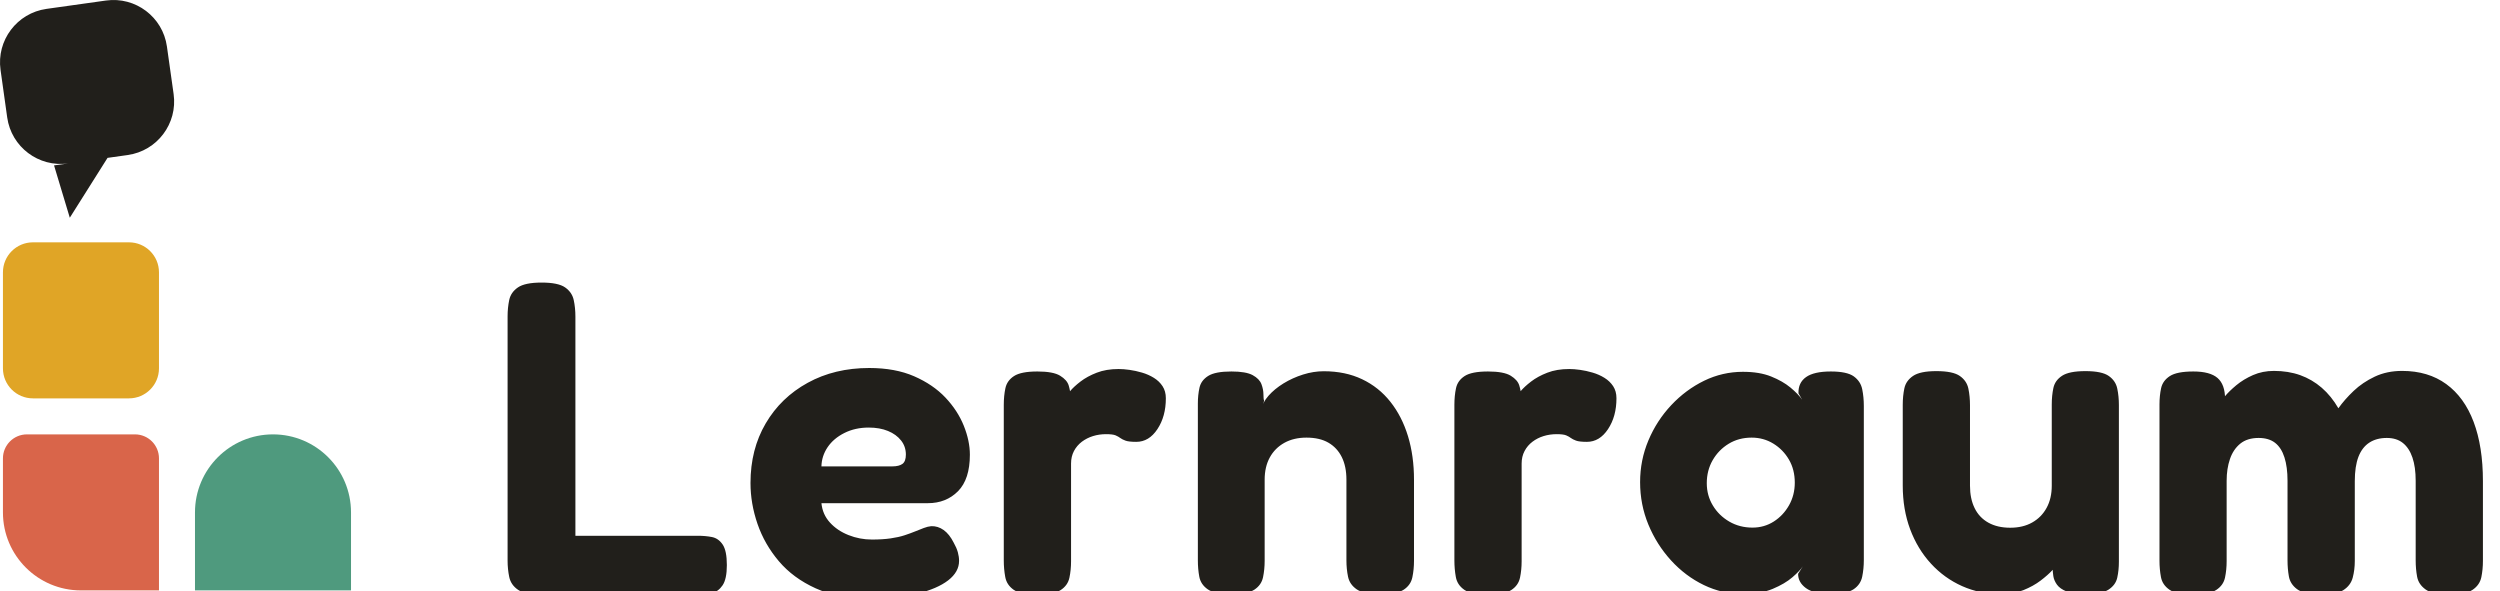
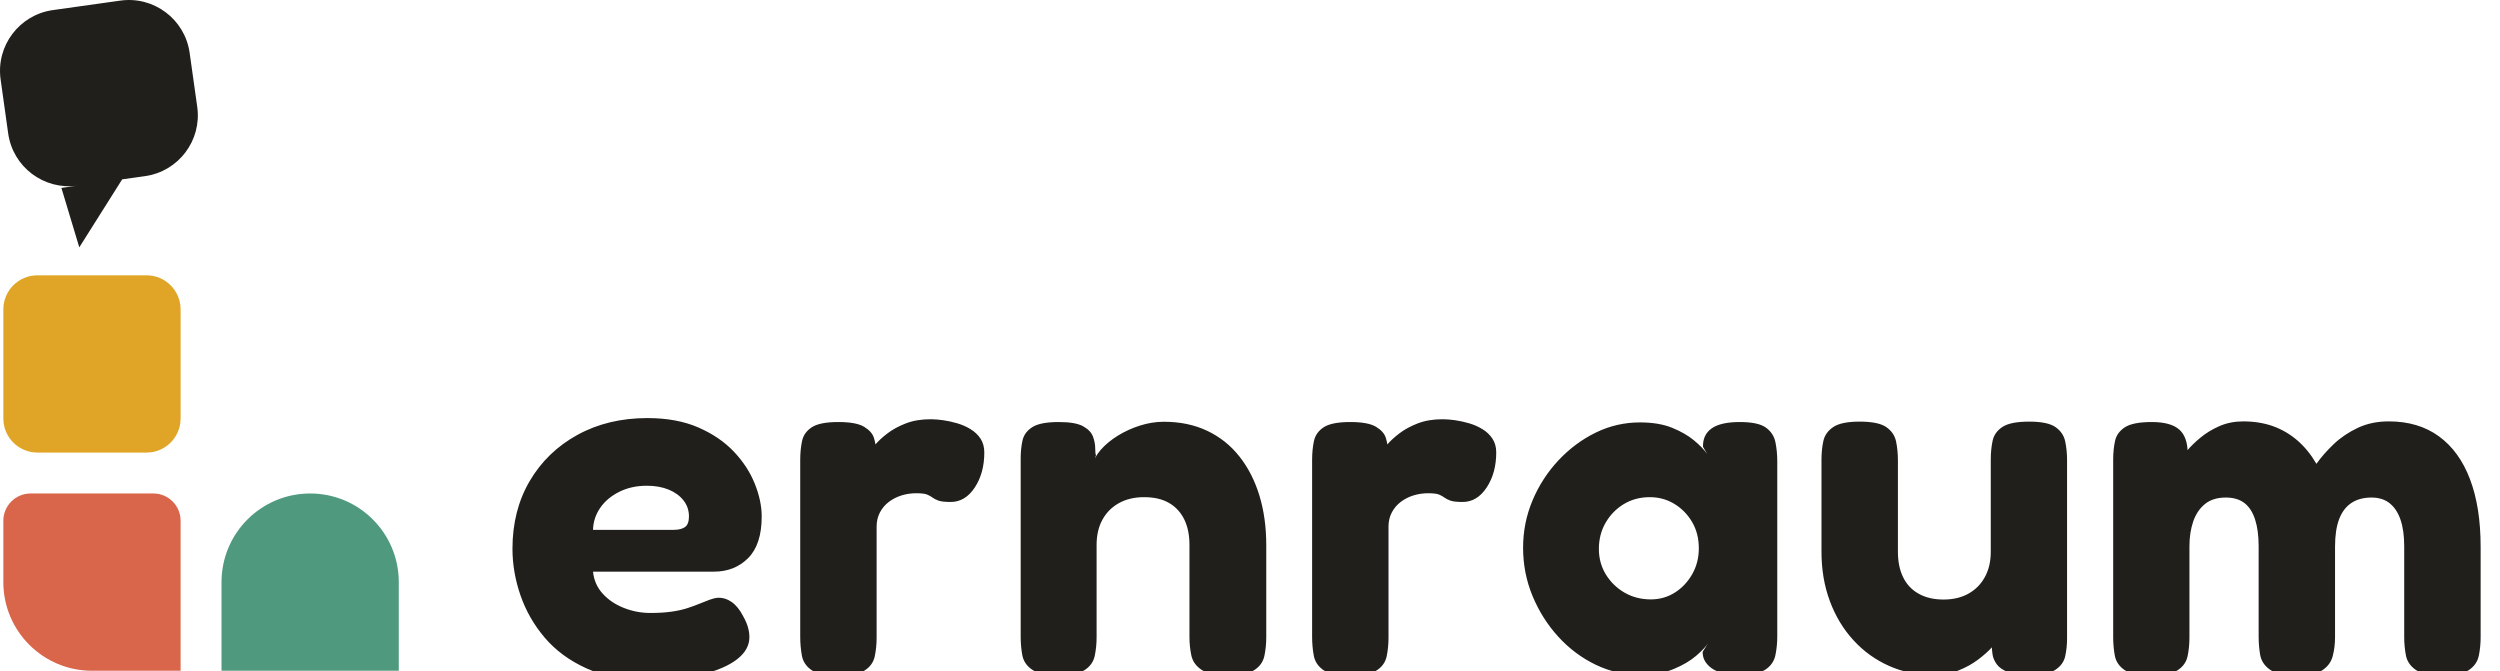
- <svg xmlns="http://www.w3.org/2000/svg" viewBox="0 0 833.15 196.76">
+ <svg xmlns="http://www.w3.org/2000/svg" viewBox="0 0 733.36 196.76">
  <path fill="#211f1b" fill-rule="evenodd" d="M15.5 2.96L35.3 0.18A18 18 0 0 1 55.63 15.5L57.86 31.34A18 18 0 0 1 42.54 51.67L35.84 52.61L23.26 72.56L18.01 55.12L22.73 54.46A18 18 0 0 1 2.4 39.14L0.18 23.29A18 18 0 0 1 15.5 2.96Z" />
  <path fill="#e0a526" d="M10.98 80.76H42.98A10 10 0 0 1 52.98 90.76V122.76A10 10 0 0 1 42.98 132.76H10.98A10 10 0 0 1 0.98 122.76V90.76A10 10 0 0 1 10.98 80.76Z" />
  <path fill="#d9654a" d="M0.98 152.76A8 8 0 0 1 8.98 144.76H44.98A8 8 0 0 1 52.98 152.76V196.76H26.98A26 26 0 0 1 0.98 170.76Z" />
  <path fill="#4f9a7e" d="M64.98 196.76V170.76A26 26 0 0 1 116.98 170.76V196.76Z" />
-   <path fill="#211f1b" transform="translate(160.98 196.76)" d="M19.51 1.41Q14.05 1.41 11.67 -0.2Q9.29 -1.82 8.73 -4.46Q8.18 -7.1 8.18 -9.96V-91.29Q8.18 -94.19 8.72 -96.77Q9.26 -99.35 11.62 -100.97Q13.98 -102.59 19.51 -102.59Q25.05 -102.59 27.36 -100.97Q29.66 -99.35 30.22 -96.77Q30.78 -94.19 30.78 -91.21V-18.21H71.55Q74.08 -18.21 76.27 -17.79Q78.46 -17.36 79.86 -15.28Q81.25 -13.2 81.25 -8.44Q81.25 -3.79 79.82 -1.69Q78.39 0.41 76.22 0.91Q74.04 1.41 71.51 1.41Z M128.75 2.71Q118.35 2.71 110.86 -0.69Q103.37 -4.09 98.59 -9.72Q93.82 -15.35 91.47 -22.15Q89.13 -28.95 89.13 -35.79Q89.13 -47.02 94.19 -55.64Q99.24 -64.27 108.2 -69.19Q117.16 -74.12 128.72 -74.12Q137.34 -74.12 143.66 -71.37Q149.98 -68.61 154.09 -64.27Q158.19 -59.92 160.22 -54.86Q162.24 -49.81 162.24 -45.24Q162.24 -37.06 158.29 -33.06Q154.33 -29.07 148.23 -29.07H112.77Q113.14 -25.31 115.6 -22.62Q118.05 -19.92 121.79 -18.44Q125.52 -16.95 129.61 -16.95Q133.14 -16.95 135.84 -17.34Q138.53 -17.73 140.5 -18.38Q142.47 -19.03 144.05 -19.68Q145.63 -20.33 146.91 -20.81Q148.19 -21.3 149.38 -21.41Q151.58 -21.48 153.49 -20.13Q155.41 -18.77 156.85 -15.91Q157.82 -14.2 158.23 -12.71Q158.64 -11.23 158.64 -9.85Q158.64 -6.17 155.02 -3.36Q151.39 -0.56 144.74 1.08Q138.08 2.71 128.75 2.71ZM112.77 -41.33H136.34Q138.64 -41.33 139.78 -42.17Q140.91 -43.01 140.91 -45.27Q140.91 -47.95 139.31 -49.97Q137.71 -52 134.96 -53.13Q132.21 -54.27 128.53 -54.27Q124 -54.27 120.41 -52.46Q116.82 -50.66 114.83 -47.73Q112.85 -44.79 112.77 -41.33Z M184.58 1.41Q179.19 1.41 176.85 -0.2Q174.51 -1.82 174.03 -4.48Q173.54 -7.14 173.54 -10V-61.85Q173.54 -64.86 174.08 -67.39Q174.62 -69.92 176.96 -71.44Q179.31 -72.96 184.73 -72.96Q190.01 -72.96 192.31 -71.55Q194.62 -70.14 195.18 -68.28Q195.73 -66.42 195.73 -65.08L193.95 -64.19Q194.32 -64.82 195.59 -66.35Q196.85 -67.87 199.1 -69.6Q201.35 -71.33 204.51 -72.55Q207.67 -73.78 211.83 -73.78Q213.43 -73.78 215.43 -73.5Q217.44 -73.22 219.6 -72.59Q221.75 -71.96 223.56 -70.84Q225.36 -69.73 226.45 -68.06Q227.55 -66.38 227.55 -64.04Q227.55 -57.98 224.74 -53.75Q221.94 -49.51 217.7 -49.51Q215.17 -49.51 214.08 -49.92Q212.98 -50.33 212.37 -50.79Q211.75 -51.26 210.81 -51.67Q209.86 -52.07 207.59 -52.07Q205.36 -52.07 203.3 -51.44Q201.24 -50.81 199.56 -49.55Q197.89 -48.28 196.92 -46.44Q195.96 -44.6 195.96 -42.3V-9.7Q195.96 -6.84 195.42 -4.26Q194.88 -1.67 192.52 -0.13Q190.16 1.41 184.58 1.41Z M249.26 1.26Q243.87 1.26 241.53 -0.35Q239.19 -1.97 238.7 -4.55Q238.22 -7.14 238.22 -10V-62.3Q238.22 -65.12 238.76 -67.56Q239.3 -69.99 241.66 -71.48Q244.02 -72.96 249.41 -72.96Q254.24 -72.96 256.49 -71.74Q258.74 -70.51 259.41 -68.73Q260.07 -66.94 260.07 -65.36Q260.07 -63.78 260.3 -63.19L259.41 -60.33Q259.78 -62.63 261.77 -64.88Q263.75 -67.13 266.76 -68.99Q269.78 -70.84 273.27 -71.94Q276.76 -73.04 280.18 -73.04Q287.36 -73.04 292.95 -70.38Q298.54 -67.72 302.39 -62.85Q306.24 -57.98 308.25 -51.39Q310.25 -44.79 310.25 -36.87V-9.85Q310.25 -6.99 309.71 -4.4Q309.18 -1.82 306.89 -0.28Q304.6 1.26 299.07 1.26Q293.53 1.26 291.17 -0.35Q288.81 -1.97 288.27 -4.55Q287.73 -7.14 287.73 -10V-36.91Q287.73 -41.3 286.19 -44.42Q284.64 -47.54 281.73 -49.23Q278.81 -50.92 274.42 -50.92Q270.18 -50.92 267.04 -49.18Q263.9 -47.43 262.19 -44.31Q260.48 -41.18 260.48 -36.91V-9.85Q260.48 -6.99 259.94 -4.4Q259.41 -1.82 257.1 -0.28Q254.8 1.26 249.26 1.26Z M334.75 1.41Q329.36 1.41 327.02 -0.2Q324.67 -1.82 324.19 -4.48Q323.71 -7.14 323.71 -10V-61.85Q323.71 -64.86 324.25 -67.39Q324.79 -69.92 327.13 -71.44Q329.47 -72.96 334.9 -72.96Q340.17 -72.96 342.48 -71.55Q344.78 -70.14 345.34 -68.28Q345.9 -66.42 345.9 -65.08L344.11 -64.19Q344.49 -64.82 345.75 -66.35Q347.01 -67.87 349.26 -69.6Q351.51 -71.33 354.67 -72.55Q357.83 -73.78 361.99 -73.78Q363.59 -73.78 365.6 -73.5Q367.61 -73.22 369.76 -72.59Q371.92 -71.96 373.72 -70.84Q375.52 -69.73 376.62 -68.06Q377.72 -66.38 377.72 -64.04Q377.72 -57.98 374.91 -53.75Q372.1 -49.51 367.87 -49.51Q365.34 -49.51 364.24 -49.92Q363.15 -50.33 362.53 -50.79Q361.92 -51.26 360.97 -51.67Q360.02 -52.07 357.76 -52.07Q355.53 -52.07 353.46 -51.44Q351.4 -50.81 349.73 -49.55Q348.05 -48.28 347.09 -46.44Q346.12 -44.6 346.12 -42.3V-9.7Q346.12 -6.84 345.58 -4.26Q345.04 -1.67 342.68 -0.13Q340.32 1.41 334.75 1.41Z M449.01 1.15Q443.47 1.15 440.85 -0.78Q438.23 -2.71 438.26 -5.54L439.83 -8.03Q438.86 -6.54 436.37 -4.39Q433.88 -2.23 429.81 -0.52Q425.74 1.19 419.87 1.19Q413.03 1.19 406.86 -1.78Q400.69 -4.76 395.91 -10Q391.13 -15.24 388.36 -21.93Q385.6 -28.62 385.6 -36.09Q385.6 -43.38 388.36 -49.97Q391.13 -56.57 395.98 -61.74Q400.83 -66.9 406.95 -69.88Q413.06 -72.85 419.87 -72.85Q425.4 -72.85 429.27 -71.29Q433.14 -69.73 435.7 -67.61Q438.26 -65.49 439.6 -63.56L438.38 -65.68Q438.26 -69.21 440.9 -71.09Q443.54 -72.96 449.16 -72.96Q454.54 -72.96 456.81 -71.33Q459.08 -69.69 459.62 -67.05Q460.16 -64.41 460.16 -61.44V-10.11Q460.16 -7.21 459.62 -4.59Q459.08 -1.97 456.79 -0.41Q454.51 1.15 449.01 1.15ZM423.06 -20.93Q426.96 -20.93 430.14 -22.95Q433.32 -24.98 435.24 -28.38Q437.15 -31.78 437.15 -35.91Q437.15 -40.25 435.2 -43.6Q433.25 -46.94 429.99 -48.93Q426.74 -50.92 422.76 -50.92Q418.49 -50.92 415.13 -48.88Q411.76 -46.83 409.79 -43.41Q407.82 -39.99 407.82 -35.72Q407.82 -31.63 409.85 -28.29Q411.87 -24.94 415.33 -22.93Q418.79 -20.93 423.06 -20.93Z M505.84 1.23Q498.89 1.23 492.92 -1.43Q486.96 -4.09 482.5 -8.96Q478.04 -13.83 475.58 -20.42Q473.13 -27.02 473.13 -34.94V-61.85Q473.13 -64.82 473.67 -67.35Q474.21 -69.88 476.57 -71.48Q478.93 -73.08 484.32 -73.08Q489.86 -73.08 492.16 -71.46Q494.46 -69.84 495 -67.26Q495.54 -64.67 495.54 -61.7V-34.9Q495.54 -30.55 497.09 -27.41Q498.63 -24.27 501.66 -22.58Q504.69 -20.89 508.92 -20.89Q513.2 -20.89 516.28 -22.64Q519.37 -24.38 521.08 -27.52Q522.79 -30.66 522.79 -34.9V-61.96Q522.79 -64.93 523.33 -67.46Q523.87 -69.99 526.23 -71.53Q528.59 -73.08 534.01 -73.08Q539.51 -73.08 541.8 -71.46Q544.09 -69.84 544.62 -67.26Q545.16 -64.67 545.16 -61.81V-9.52Q545.16 -6.73 544.62 -4.27Q544.09 -1.82 541.74 -0.28Q539.4 1.26 533.98 1.26Q530.04 1.26 527.79 0.37Q525.54 -0.52 524.53 -1.91Q523.53 -3.31 523.31 -4.78Q523.09 -6.24 523.09 -7.4L524.98 -9.03Q524.5 -8.4 523.01 -6.76Q521.52 -5.13 519.07 -3.27Q516.62 -1.41 513.33 -0.09Q510.04 1.23 505.84 1.23Z M569.73 1.38Q564.34 1.38 562 -0.24Q559.66 -1.86 559.18 -4.44Q558.69 -7.03 558.69 -9.89V-61.96Q558.69 -64.9 559.23 -67.39Q559.77 -69.88 562.13 -71.42Q564.49 -72.96 569.99 -72.96Q575.53 -72.96 578.04 -70.79Q580.55 -68.61 580.55 -63.75L578.65 -62.07Q578.99 -62.85 580.44 -64.62Q581.89 -66.38 584.28 -68.37Q586.68 -70.36 589.86 -71.76Q593.04 -73.15 596.83 -73.15Q601.62 -73.15 605.58 -71.74Q609.54 -70.32 612.76 -67.54Q615.97 -64.75 618.31 -60.7Q620.39 -63.63 623.39 -66.48Q626.38 -69.32 630.43 -71.24Q634.48 -73.15 639.54 -73.15Q648.23 -73.15 654.26 -68.76Q660.28 -64.38 663.38 -56.16Q666.48 -47.95 666.48 -36.39V-9.85Q666.48 -6.99 665.95 -4.4Q665.41 -1.82 663.07 -0.22Q660.72 1.38 655.19 1.38Q649.76 1.38 647.4 -0.3Q645.04 -1.97 644.55 -4.55Q644.07 -7.14 644.07 -10V-36.54Q644.07 -41.11 642.99 -44.27Q641.92 -47.43 639.82 -49.12Q637.72 -50.81 634.44 -50.81Q630.99 -50.81 628.59 -49.23Q626.19 -47.65 624.98 -44.49Q623.78 -41.33 623.78 -36.43V-9.81Q623.78 -6.88 623.09 -4.26Q622.4 -1.64 619.93 -0.07Q617.46 1.49 612.03 1.34Q606.79 1.26 604.52 -0.43Q602.26 -2.12 601.81 -4.68Q601.36 -7.25 601.36 -10V-36.54Q601.36 -41.11 600.34 -44.32Q599.32 -47.54 597.22 -49.18Q595.12 -50.81 591.74 -50.81Q587.95 -50.81 585.6 -48.9Q583.26 -46.98 582.17 -43.77Q581.07 -40.55 581.07 -36.54V-9.74Q581.07 -6.88 580.53 -4.29Q579.99 -1.71 577.63 -0.17Q575.27 1.38 569.73 1.38Z" />
+   <path fill="#211f1b" transform="translate(146.98 196.76)" d="M42.97 2.71Q32.56 2.71 25.07 -0.69Q17.58 -4.09 12.8 -9.72Q8.03 -15.35 5.69 -22.15Q3.35 -28.95 3.35 -35.79Q3.35 -47.02 8.4 -55.64Q13.46 -64.27 22.41 -69.19Q31.37 -74.12 42.93 -74.12Q51.55 -74.12 57.87 -71.37Q64.19 -68.61 68.3 -64.27Q72.41 -59.92 74.43 -54.86Q76.46 -49.81 76.46 -45.24Q76.46 -37.06 72.5 -33.06Q68.54 -29.07 62.44 -29.07H26.98Q27.36 -25.31 29.81 -22.62Q32.26 -19.92 36 -18.44Q39.73 -16.95 43.82 -16.95Q47.35 -16.95 50.05 -17.34Q52.74 -17.73 54.71 -18.38Q56.68 -19.03 58.26 -19.68Q59.84 -20.33 61.13 -20.81Q62.41 -21.3 63.6 -21.41Q65.79 -21.48 67.7 -20.13Q69.62 -18.77 71.07 -15.91Q72.03 -14.2 72.44 -12.71Q72.85 -11.23 72.85 -9.85Q72.85 -6.17 69.23 -3.36Q65.6 -0.56 58.95 1.08Q52.3 2.71 42.97 2.71ZM26.98 -41.33H50.55Q52.85 -41.33 53.99 -42.17Q55.12 -43.01 55.12 -45.27Q55.12 -47.95 53.52 -49.97Q51.93 -52 49.18 -53.13Q46.42 -54.27 42.74 -54.27Q38.21 -54.27 34.62 -52.46Q31.04 -50.66 29.05 -47.73Q27.06 -44.79 26.98 -41.33Z M98.8 1.41Q93.41 1.41 91.07 -0.2Q88.72 -1.82 88.24 -4.48Q87.76 -7.14 87.76 -10V-61.85Q87.76 -64.86 88.3 -67.39Q88.83 -69.92 91.18 -71.44Q93.52 -72.96 98.94 -72.96Q104.22 -72.96 106.53 -71.55Q108.83 -70.14 109.39 -68.28Q109.95 -66.42 109.95 -65.08L108.16 -64.19Q108.53 -64.82 109.8 -66.35Q111.06 -67.87 113.31 -69.6Q115.56 -71.33 118.72 -72.55Q121.88 -73.78 126.04 -73.78Q127.64 -73.78 129.65 -73.5Q131.65 -73.22 133.81 -72.59Q135.97 -71.96 137.77 -70.84Q139.57 -69.73 140.67 -68.06Q141.76 -66.38 141.76 -64.04Q141.76 -57.98 138.96 -53.75Q136.15 -49.51 131.91 -49.51Q129.39 -49.51 128.29 -49.92Q127.19 -50.33 126.58 -50.79Q125.97 -51.26 125.02 -51.67Q124.07 -52.07 121.8 -52.07Q119.57 -52.07 117.51 -51.44Q115.45 -50.81 113.78 -49.55Q112.1 -48.28 111.14 -46.44Q110.17 -44.6 110.17 -42.3V-9.7Q110.17 -6.84 109.63 -4.26Q109.09 -1.67 106.73 -0.13Q104.37 1.41 98.8 1.41Z M163.47 1.26Q158.08 1.26 155.74 -0.35Q153.4 -1.97 152.91 -4.55Q152.43 -7.14 152.43 -10V-62.3Q152.43 -65.12 152.97 -67.56Q153.51 -69.99 155.87 -71.48Q158.23 -72.96 163.62 -72.96Q168.45 -72.96 170.7 -71.74Q172.95 -70.51 173.62 -68.73Q174.29 -66.94 174.29 -65.36Q174.29 -63.78 174.51 -63.19L173.62 -60.33Q173.99 -62.63 175.98 -64.88Q177.97 -67.13 180.98 -68.99Q183.99 -70.84 187.48 -71.94Q190.98 -73.04 194.4 -73.04Q201.57 -73.04 207.16 -70.38Q212.76 -67.72 216.6 -62.85Q220.45 -57.98 222.46 -51.39Q224.47 -44.79 224.47 -36.87V-9.85Q224.47 -6.99 223.93 -4.4Q223.39 -1.82 221.1 -0.28Q218.82 1.26 213.28 1.26Q207.74 1.26 205.38 -0.35Q203.02 -1.97 202.48 -4.55Q201.94 -7.14 201.94 -10V-36.91Q201.94 -41.3 200.4 -44.42Q198.86 -47.54 195.94 -49.23Q193.02 -50.92 188.63 -50.92Q184.4 -50.92 181.26 -49.18Q178.12 -47.43 176.41 -44.31Q174.7 -41.18 174.7 -36.91V-9.85Q174.7 -6.99 174.16 -4.4Q173.62 -1.82 171.31 -0.28Q169.01 1.26 163.47 1.26Z M248.96 1.41Q243.57 1.41 241.23 -0.2Q238.89 -1.82 238.4 -4.48Q237.92 -7.14 237.92 -10V-61.85Q237.92 -64.86 238.46 -67.39Q239 -69.92 241.34 -71.44Q243.68 -72.96 249.11 -72.96Q254.39 -72.96 256.69 -71.55Q259 -70.14 259.55 -68.28Q260.11 -66.42 260.11 -65.08L258.33 -64.19Q258.7 -64.82 259.96 -66.35Q261.23 -67.87 263.48 -69.6Q265.72 -71.33 268.88 -72.55Q272.04 -73.78 276.21 -73.78Q277.8 -73.78 279.81 -73.5Q281.82 -73.22 283.97 -72.59Q286.13 -71.96 287.93 -70.84Q289.74 -69.73 290.83 -68.06Q291.93 -66.38 291.93 -64.04Q291.93 -57.98 289.12 -53.75Q286.32 -49.51 282.08 -49.51Q279.55 -49.51 278.45 -49.92Q277.36 -50.33 276.74 -50.79Q276.13 -51.26 275.18 -51.67Q274.24 -52.07 271.97 -52.07Q269.74 -52.07 267.68 -51.44Q265.61 -50.81 263.94 -49.55Q262.27 -48.28 261.3 -46.44Q260.33 -44.6 260.33 -42.3V-9.7Q260.33 -6.84 259.8 -4.26Q259.26 -1.67 256.9 -0.13Q254.54 1.41 248.96 1.41Z M363.22 1.15Q357.68 1.15 355.06 -0.78Q352.44 -2.71 352.48 -5.54L354.04 -8.03Q353.07 -6.54 350.58 -4.39Q348.09 -2.23 344.02 -0.52Q339.95 1.19 334.08 1.19Q327.24 1.19 321.07 -1.78Q314.9 -4.76 310.12 -10Q305.35 -15.24 302.58 -21.93Q299.81 -28.62 299.81 -36.09Q299.81 -43.38 302.58 -49.97Q305.35 -56.57 310.2 -61.74Q315.05 -66.9 321.16 -69.88Q327.28 -72.85 334.08 -72.85Q339.62 -72.85 343.48 -71.29Q347.35 -69.73 349.91 -67.61Q352.48 -65.49 353.82 -63.56L352.59 -65.68Q352.48 -69.21 355.12 -71.09Q357.76 -72.96 363.37 -72.96Q368.76 -72.96 371.03 -71.33Q373.29 -69.69 373.83 -67.05Q374.37 -64.41 374.37 -61.44V-10.11Q374.37 -7.21 373.83 -4.59Q373.29 -1.97 371.01 -0.41Q368.72 1.15 363.22 1.15ZM337.28 -20.93Q341.18 -20.93 344.36 -22.95Q347.53 -24.98 349.45 -28.38Q351.36 -31.78 351.36 -35.91Q351.36 -40.25 349.41 -43.6Q347.46 -46.94 344.21 -48.93Q340.95 -50.92 336.98 -50.92Q332.7 -50.92 329.34 -48.88Q325.98 -46.83 324.01 -43.41Q322.04 -39.99 322.04 -35.72Q322.04 -31.63 324.06 -28.29Q326.09 -24.94 329.54 -22.93Q333 -20.93 337.28 -20.93Z M420.05 1.23Q413.1 1.23 407.14 -1.43Q401.17 -4.09 396.71 -8.96Q392.25 -13.83 389.8 -20.42Q387.34 -27.02 387.34 -34.94V-61.85Q387.34 -64.82 387.88 -67.35Q388.42 -69.88 390.78 -71.48Q393.14 -73.08 398.53 -73.08Q404.07 -73.08 406.37 -71.46Q408.68 -69.84 409.22 -67.26Q409.76 -64.67 409.76 -61.7V-34.9Q409.76 -30.55 411.3 -27.41Q412.84 -24.27 415.87 -22.58Q418.9 -20.89 423.14 -20.89Q427.41 -20.89 430.5 -22.64Q433.58 -24.38 435.29 -27.52Q437 -30.66 437 -34.9V-61.96Q437 -64.93 437.54 -67.46Q438.08 -69.99 440.44 -71.53Q442.8 -73.08 448.23 -73.08Q453.73 -73.08 456.01 -71.46Q458.3 -69.84 458.84 -67.26Q459.38 -64.67 459.38 -61.81V-9.52Q459.38 -6.73 458.84 -4.27Q458.3 -1.82 455.96 -0.28Q453.62 1.26 448.19 1.26Q444.25 1.26 442 0.37Q439.75 -0.52 438.75 -1.91Q437.74 -3.31 437.52 -4.78Q437.3 -6.24 437.3 -7.4L439.19 -9.03Q438.71 -8.4 437.22 -6.76Q435.74 -5.13 433.28 -3.27Q430.83 -1.41 427.54 -0.09Q424.25 1.23 420.05 1.23Z M483.95 1.38Q478.56 1.38 476.21 -0.24Q473.87 -1.86 473.39 -4.44Q472.91 -7.03 472.91 -9.89V-61.96Q472.91 -64.9 473.45 -67.39Q473.98 -69.88 476.34 -71.42Q478.7 -72.96 484.21 -72.96Q489.74 -72.96 492.25 -70.79Q494.76 -68.61 494.76 -63.75L492.87 -62.07Q493.2 -62.85 494.65 -64.62Q496.1 -66.38 498.5 -68.37Q500.89 -70.36 504.07 -71.76Q507.25 -73.15 511.04 -73.15Q515.84 -73.15 519.8 -71.74Q523.75 -70.32 526.97 -67.54Q530.18 -64.75 532.53 -60.7Q534.61 -63.63 537.6 -66.48Q540.59 -69.32 544.64 -71.24Q548.69 -73.15 553.75 -73.15Q562.45 -73.15 568.47 -68.76Q574.49 -64.38 577.59 -56.16Q580.7 -47.95 580.7 -36.39V-9.85Q580.7 -6.99 580.16 -4.4Q579.62 -1.82 577.28 -0.22Q574.94 1.38 569.4 1.38Q563.97 1.38 561.61 -0.3Q559.25 -1.97 558.77 -4.55Q558.28 -7.14 558.28 -10V-36.54Q558.28 -41.11 557.21 -44.27Q556.13 -47.43 554.03 -49.12Q551.93 -50.81 548.66 -50.81Q545.2 -50.81 542.8 -49.23Q540.41 -47.65 539.2 -44.49Q537.99 -41.33 537.99 -36.43V-9.81Q537.99 -6.88 537.3 -4.26Q536.61 -1.64 534.14 -0.07Q531.67 1.49 526.24 1.34Q521 1.26 518.74 -0.43Q516.47 -2.12 516.02 -4.68Q515.58 -7.25 515.58 -10V-36.54Q515.58 -41.11 514.55 -44.32Q513.53 -47.54 511.43 -49.18Q509.33 -50.81 505.95 -50.81Q502.16 -50.81 499.82 -48.9Q497.48 -46.98 496.38 -43.77Q495.28 -40.55 495.28 -36.54V-9.74Q495.28 -6.88 494.74 -4.29Q494.2 -1.71 491.84 -0.17Q489.48 1.38 483.95 1.38Z" />
</svg>
